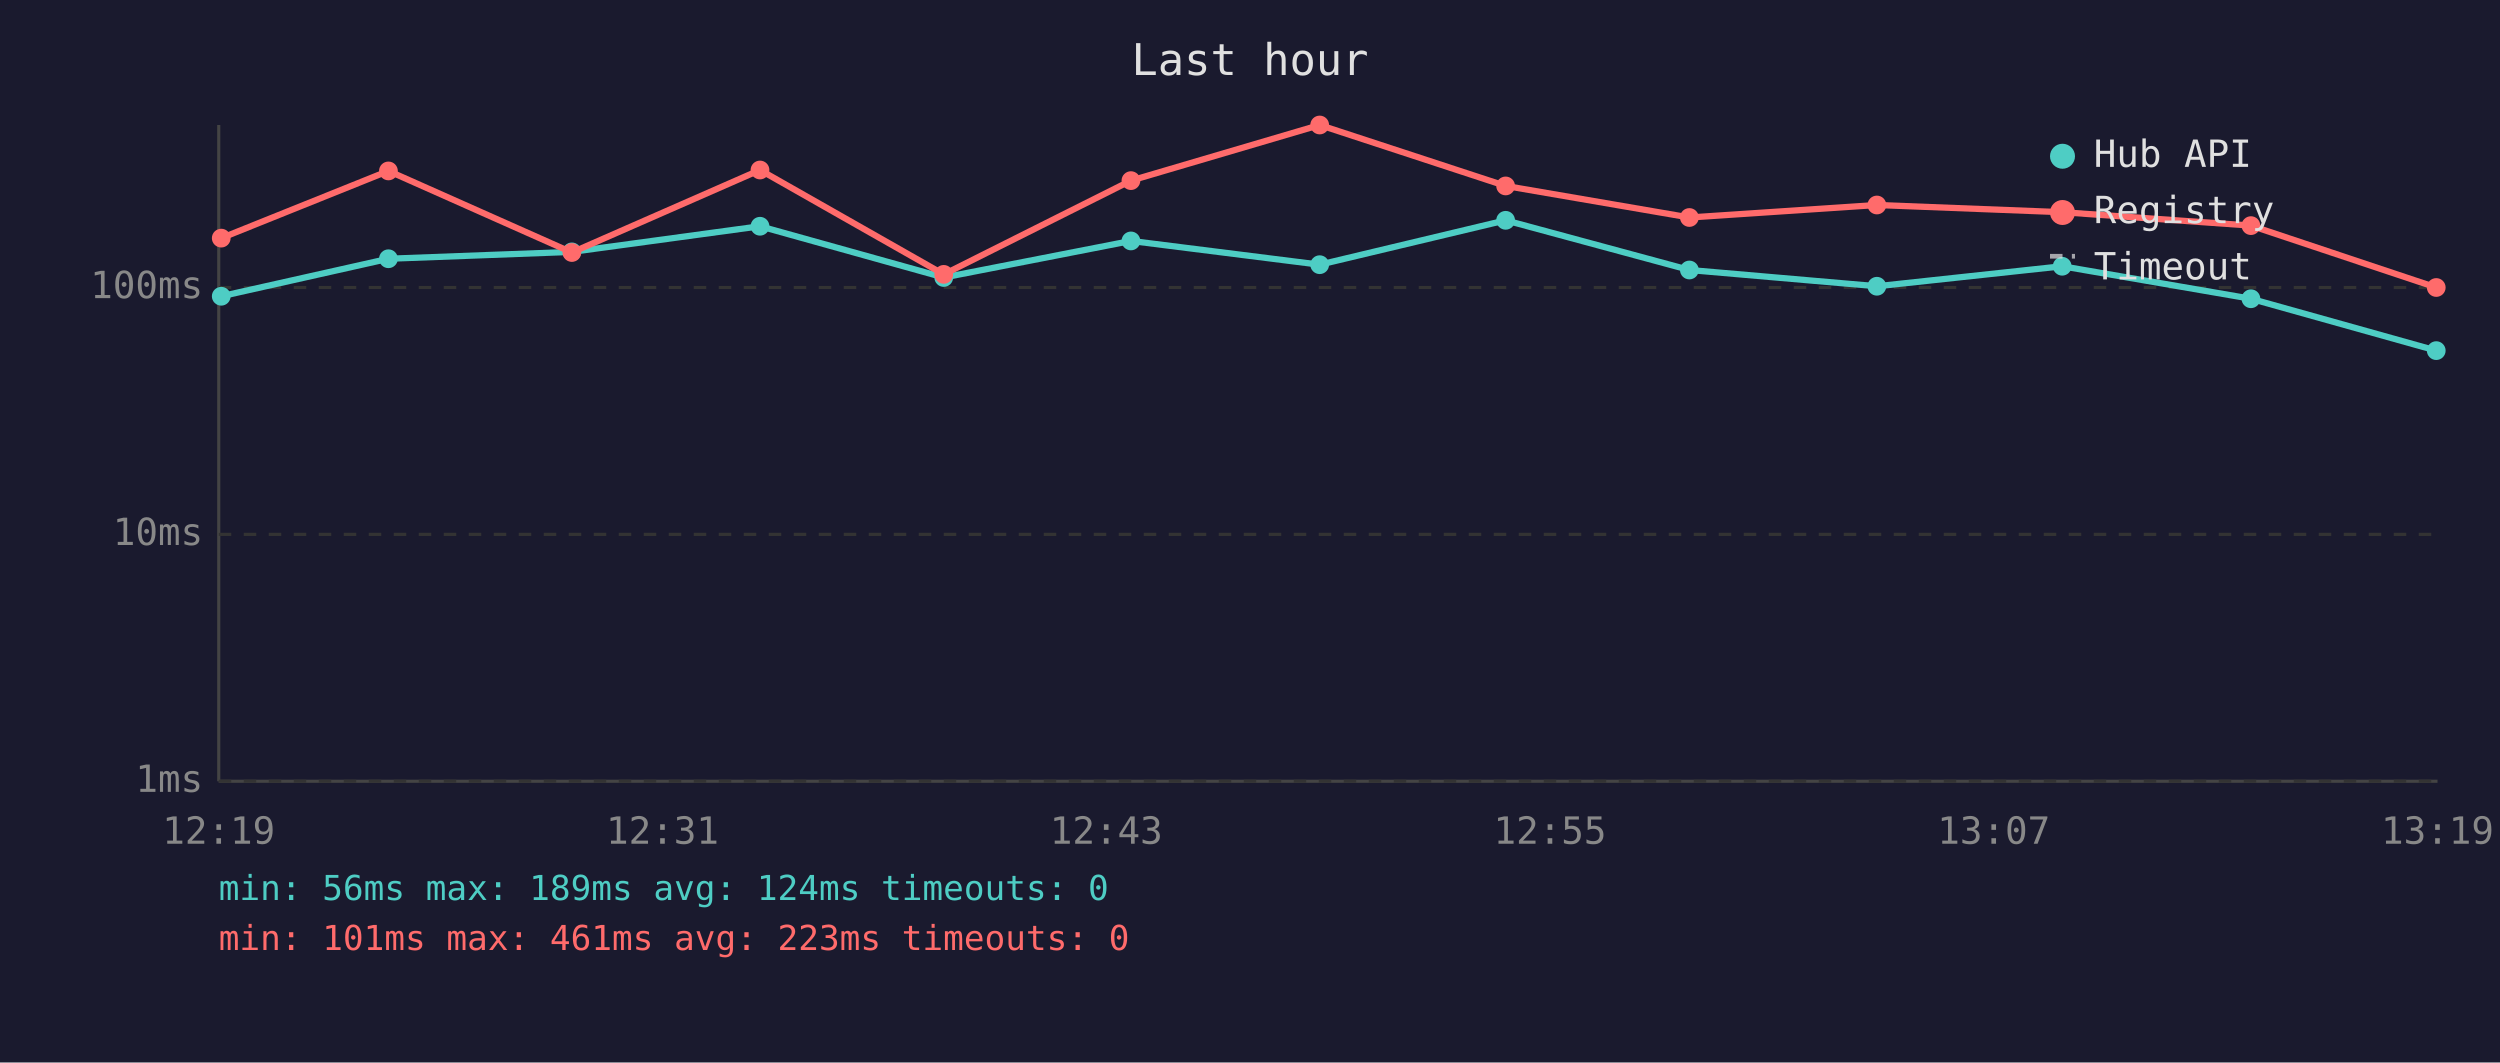
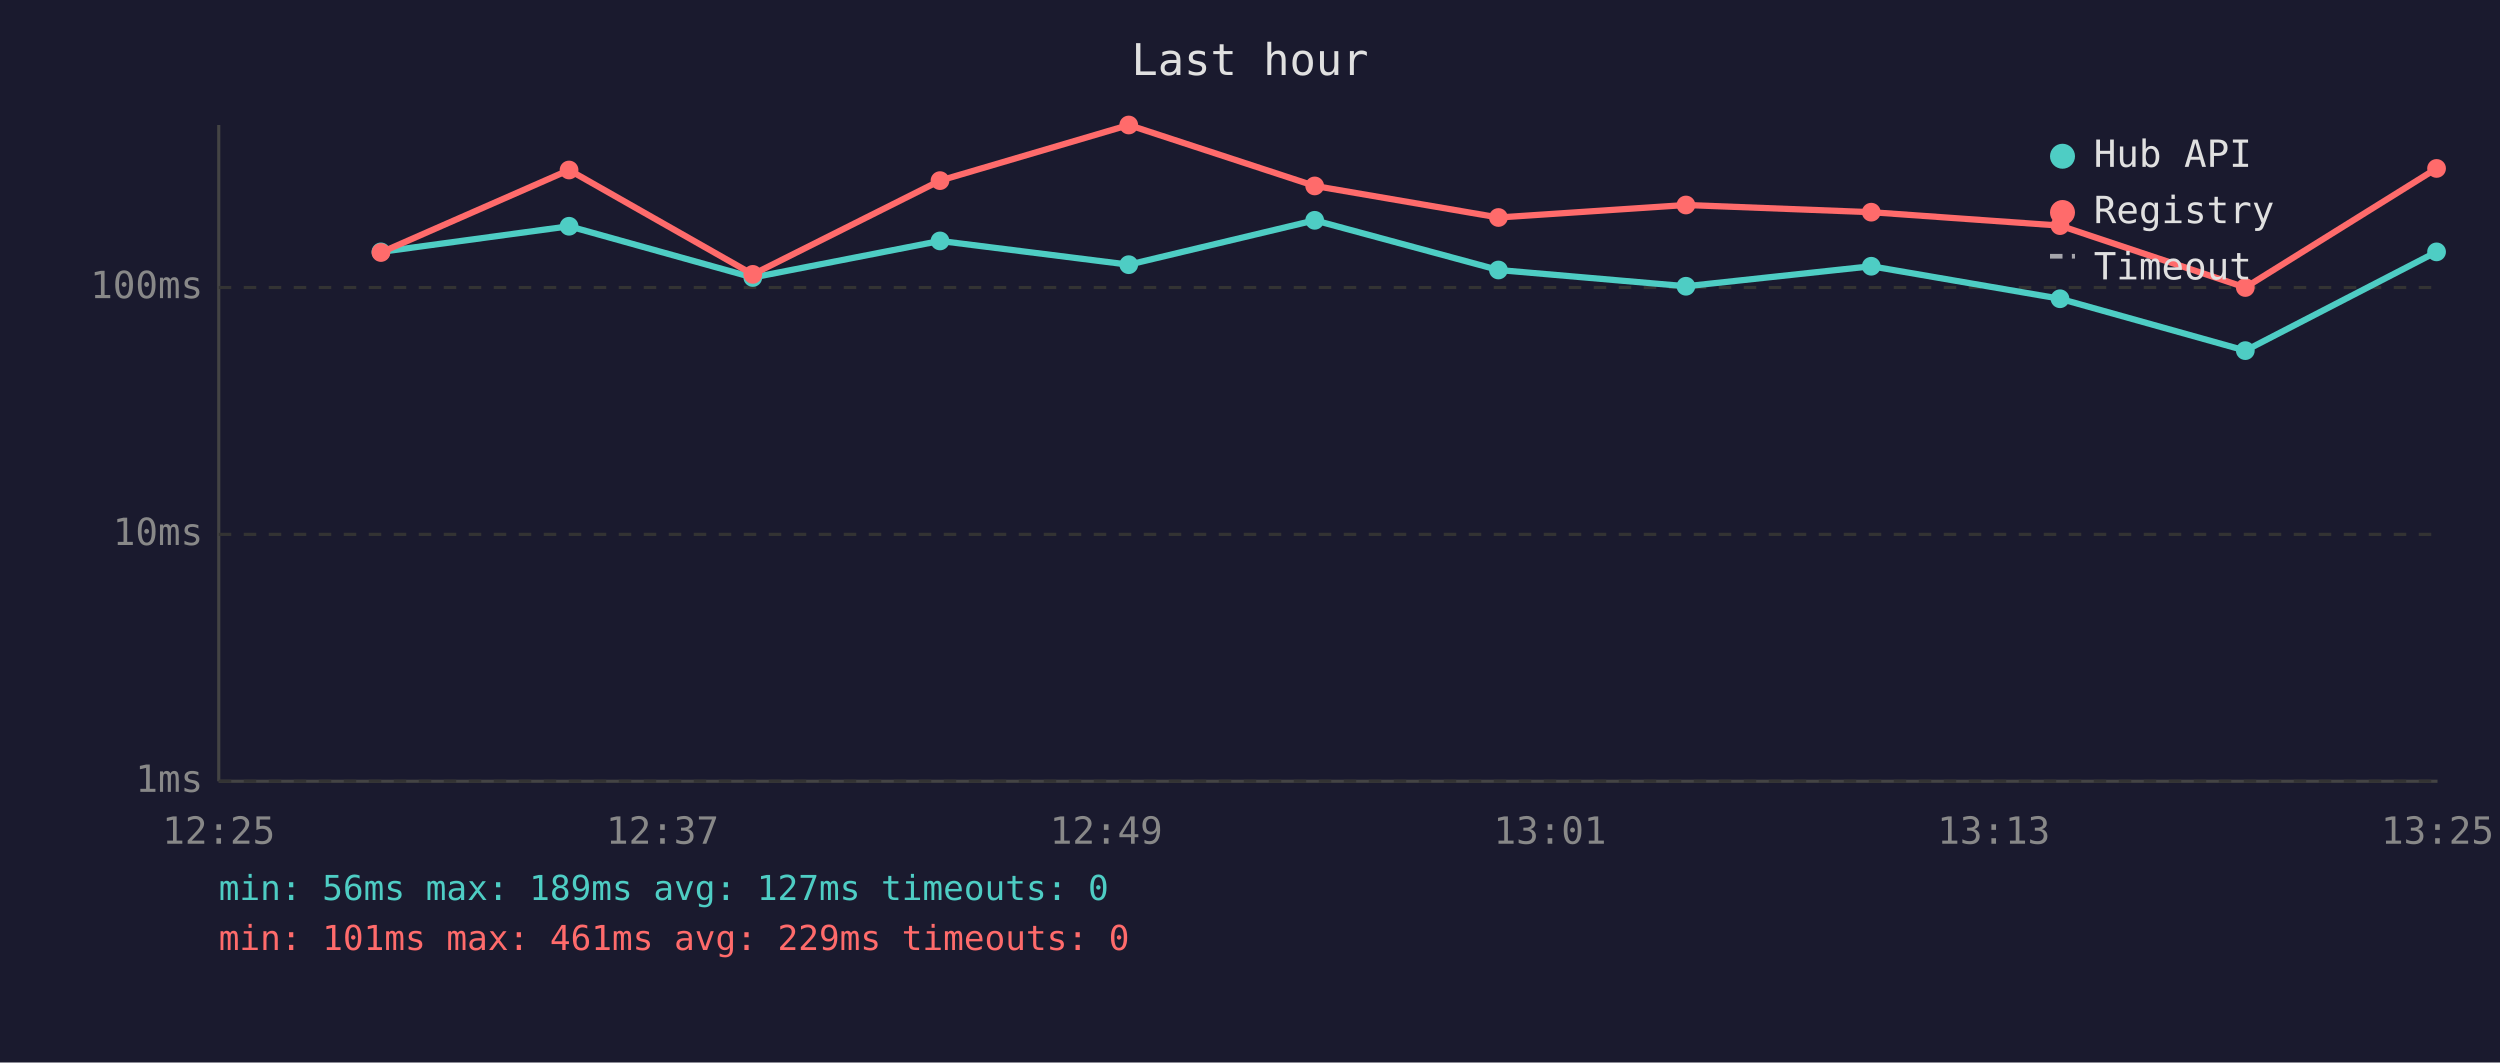
<svg xmlns="http://www.w3.org/2000/svg" viewBox="0 0 800 340" font-family="monospace" font-size="12">
  <rect width="800" height="340" fill="#1a1a2e" />
  <text x="400" y="24" fill="#e0e0e0" font-size="14" text-anchor="middle">Last hour</text>
  <line x1="70" y1="40" x2="70" y2="250" stroke="#444" stroke-width="1" />
  <line x1="70" y1="250" x2="780" y2="250" stroke="#444" stroke-width="1" />
  <line x1="70" y1="250" x2="780" y2="250" stroke="#333" stroke-width="1" stroke-dasharray="4" />
  <text x="65" y="250" fill="#888" text-anchor="end" dominant-baseline="middle">1ms</text>
  <line x1="70" y1="171" x2="780" y2="171" stroke="#333" stroke-width="1" stroke-dasharray="4" />
  <text x="65" y="171" fill="#888" text-anchor="end" dominant-baseline="middle">10ms</text>
  <line x1="70" y1="92" x2="780" y2="92" stroke="#333" stroke-width="1" stroke-dasharray="4" />
  <text x="65" y="92" fill="#888" text-anchor="end" dominant-baseline="middle">100ms</text>
-   <text x="70" y="270" fill="#888" text-anchor="middle">12:19</text>
-   <text x="212" y="270" fill="#888" text-anchor="middle">12:31</text>
-   <text x="354" y="270" fill="#888" text-anchor="middle">12:43</text>
-   <text x="496" y="270" fill="#888" text-anchor="middle">12:55</text>
-   <text x="638" y="270" fill="#888" text-anchor="middle">13:07</text>
-   <text x="780" y="270" fill="#888" text-anchor="middle">13:19</text>
-   <polyline points="70.8,94.8 124.3,82.8 183.0,80.6 243.2,72.4 302.0,88.8 361.9,77.1 422.3,84.7 481.8,70.5 540.6,86.4 600.6,91.6 659.9,85.2 720.3,95.6 779.6,112.2" fill="none" stroke="#4ecdc4" stroke-width="2" opacity="1" />
-   <circle cx="70.8" cy="94.8" r="3" fill="#4ecdc4" />
-   <circle cx="124.3" cy="82.8" r="3" fill="#4ecdc4" />
-   <circle cx="183.0" cy="80.6" r="3" fill="#4ecdc4" />
-   <circle cx="243.2" cy="72.4" r="3" fill="#4ecdc4" />
-   <circle cx="302.0" cy="88.8" r="3" fill="#4ecdc4" />
-   <circle cx="361.9" cy="77.1" r="3" fill="#4ecdc4" />
-   <circle cx="422.3" cy="84.7" r="3" fill="#4ecdc4" />
-   <circle cx="481.8" cy="70.5" r="3" fill="#4ecdc4" />
-   <circle cx="540.6" cy="86.4" r="3" fill="#4ecdc4" />
-   <circle cx="600.6" cy="91.6" r="3" fill="#4ecdc4" />
-   <circle cx="659.9" cy="85.2" r="3" fill="#4ecdc4" />
-   <circle cx="720.3" cy="95.6" r="3" fill="#4ecdc4" />
-   <circle cx="779.6" cy="112.2" r="3" fill="#4ecdc4" />
-   <polyline points="70.8,76.2 124.3,54.7 183.0,80.8 243.2,54.4 302.0,87.8 361.9,57.8 422.3,40.0 481.8,59.5 540.6,69.6 600.6,65.6 659.9,67.9 720.3,72.2 779.6,92.0" fill="none" stroke="#ff6b6b" stroke-width="2" opacity="1" />
-   <circle cx="70.8" cy="76.2" r="3" fill="#ff6b6b" />
-   <circle cx="124.3" cy="54.7" r="3" fill="#ff6b6b" />
-   <circle cx="183.0" cy="80.8" r="3" fill="#ff6b6b" />
-   <circle cx="243.2" cy="54.4" r="3" fill="#ff6b6b" />
-   <circle cx="302.0" cy="87.8" r="3" fill="#ff6b6b" />
-   <circle cx="361.9" cy="57.8" r="3" fill="#ff6b6b" />
-   <circle cx="422.3" cy="40.0" r="3" fill="#ff6b6b" />
-   <circle cx="481.8" cy="59.5" r="3" fill="#ff6b6b" />
-   <circle cx="540.6" cy="69.6" r="3" fill="#ff6b6b" />
-   <circle cx="600.6" cy="65.6" r="3" fill="#ff6b6b" />
-   <circle cx="659.9" cy="67.9" r="3" fill="#ff6b6b" />
-   <circle cx="720.3" cy="72.2" r="3" fill="#ff6b6b" />
-   <circle cx="779.6" cy="92.0" r="3" fill="#ff6b6b" />
+   <text x="70" y="270" fill="#888" text-anchor="middle">12:25</text>
+   <text x="212" y="270" fill="#888" text-anchor="middle">12:37</text>
+   <text x="354" y="270" fill="#888" text-anchor="middle">12:49</text>
+   <text x="496" y="270" fill="#888" text-anchor="middle">13:01</text>
+   <text x="638" y="270" fill="#888" text-anchor="middle">13:13</text>
+   <text x="780" y="270" fill="#888" text-anchor="middle">13:25</text>
+   <polyline points="121.9,80.6 182.1,72.4 240.9,88.8 300.8,77.1 361.2,84.7 420.7,70.5 479.5,86.4 539.5,91.6 598.8,85.2 659.2,95.6 718.5,112.2 779.7,80.6" fill="none" stroke="#4ecdc4" stroke-width="2" opacity="1" />
+   <circle cx="121.9" cy="80.6" r="3" fill="#4ecdc4" />
+   <circle cx="182.1" cy="72.4" r="3" fill="#4ecdc4" />
+   <circle cx="240.9" cy="88.8" r="3" fill="#4ecdc4" />
+   <circle cx="300.8" cy="77.1" r="3" fill="#4ecdc4" />
+   <circle cx="361.2" cy="84.7" r="3" fill="#4ecdc4" />
+   <circle cx="420.7" cy="70.5" r="3" fill="#4ecdc4" />
+   <circle cx="479.5" cy="86.4" r="3" fill="#4ecdc4" />
+   <circle cx="539.5" cy="91.6" r="3" fill="#4ecdc4" />
+   <circle cx="598.8" cy="85.2" r="3" fill="#4ecdc4" />
+   <circle cx="659.2" cy="95.6" r="3" fill="#4ecdc4" />
+   <circle cx="718.5" cy="112.2" r="3" fill="#4ecdc4" />
+   <circle cx="779.7" cy="80.6" r="3" fill="#4ecdc4" />
+   <polyline points="121.9,80.8 182.1,54.4 240.9,87.8 300.8,57.8 361.2,40.0 420.7,59.5 479.5,69.6 539.5,65.6 598.8,67.9 659.2,72.2 718.5,92.0 779.7,53.9" fill="none" stroke="#ff6b6b" stroke-width="2" opacity="1" />
+   <circle cx="121.9" cy="80.8" r="3" fill="#ff6b6b" />
+   <circle cx="182.1" cy="54.4" r="3" fill="#ff6b6b" />
+   <circle cx="240.9" cy="87.8" r="3" fill="#ff6b6b" />
+   <circle cx="300.8" cy="57.8" r="3" fill="#ff6b6b" />
+   <circle cx="361.2" cy="40.0" r="3" fill="#ff6b6b" />
+   <circle cx="420.7" cy="59.5" r="3" fill="#ff6b6b" />
+   <circle cx="479.5" cy="69.6" r="3" fill="#ff6b6b" />
+   <circle cx="539.5" cy="65.6" r="3" fill="#ff6b6b" />
+   <circle cx="598.8" cy="67.9" r="3" fill="#ff6b6b" />
+   <circle cx="659.2" cy="72.2" r="3" fill="#ff6b6b" />
+   <circle cx="718.5" cy="92.0" r="3" fill="#ff6b6b" />
+   <circle cx="779.7" cy="53.9" r="3" fill="#ff6b6b" />
  <circle cx="660" cy="50" r="4" fill="#4ecdc4" />
  <text x="670" y="50" fill="#e0e0e0" dominant-baseline="middle">Hub API</text>
  <circle cx="660" cy="68" r="4" fill="#ff6b6b" />
  <text x="670" y="68" fill="#e0e0e0" dominant-baseline="middle">Registry</text>
  <line x1="656" y1="82" x2="664" y2="82" stroke="#e0e0e0" stroke-width="1.5" stroke-dasharray="4,3" opacity="0.7" />
  <text x="670" y="86" fill="#e0e0e0" dominant-baseline="middle">Timeout</text>
-   <text x="70" y="288" fill="#4ecdc4" font-size="11">min: 56ms  max: 189ms  avg: 124ms  timeouts: 0</text>
-   <text x="70" y="304" fill="#ff6b6b" font-size="11">min: 101ms  max: 461ms  avg: 223ms  timeouts: 0</text>
+   <text x="70" y="288" fill="#4ecdc4" font-size="11">min: 56ms  max: 189ms  avg: 127ms  timeouts: 0</text>
+   <text x="70" y="304" fill="#ff6b6b" font-size="11">min: 101ms  max: 461ms  avg: 229ms  timeouts: 0</text>
</svg>
